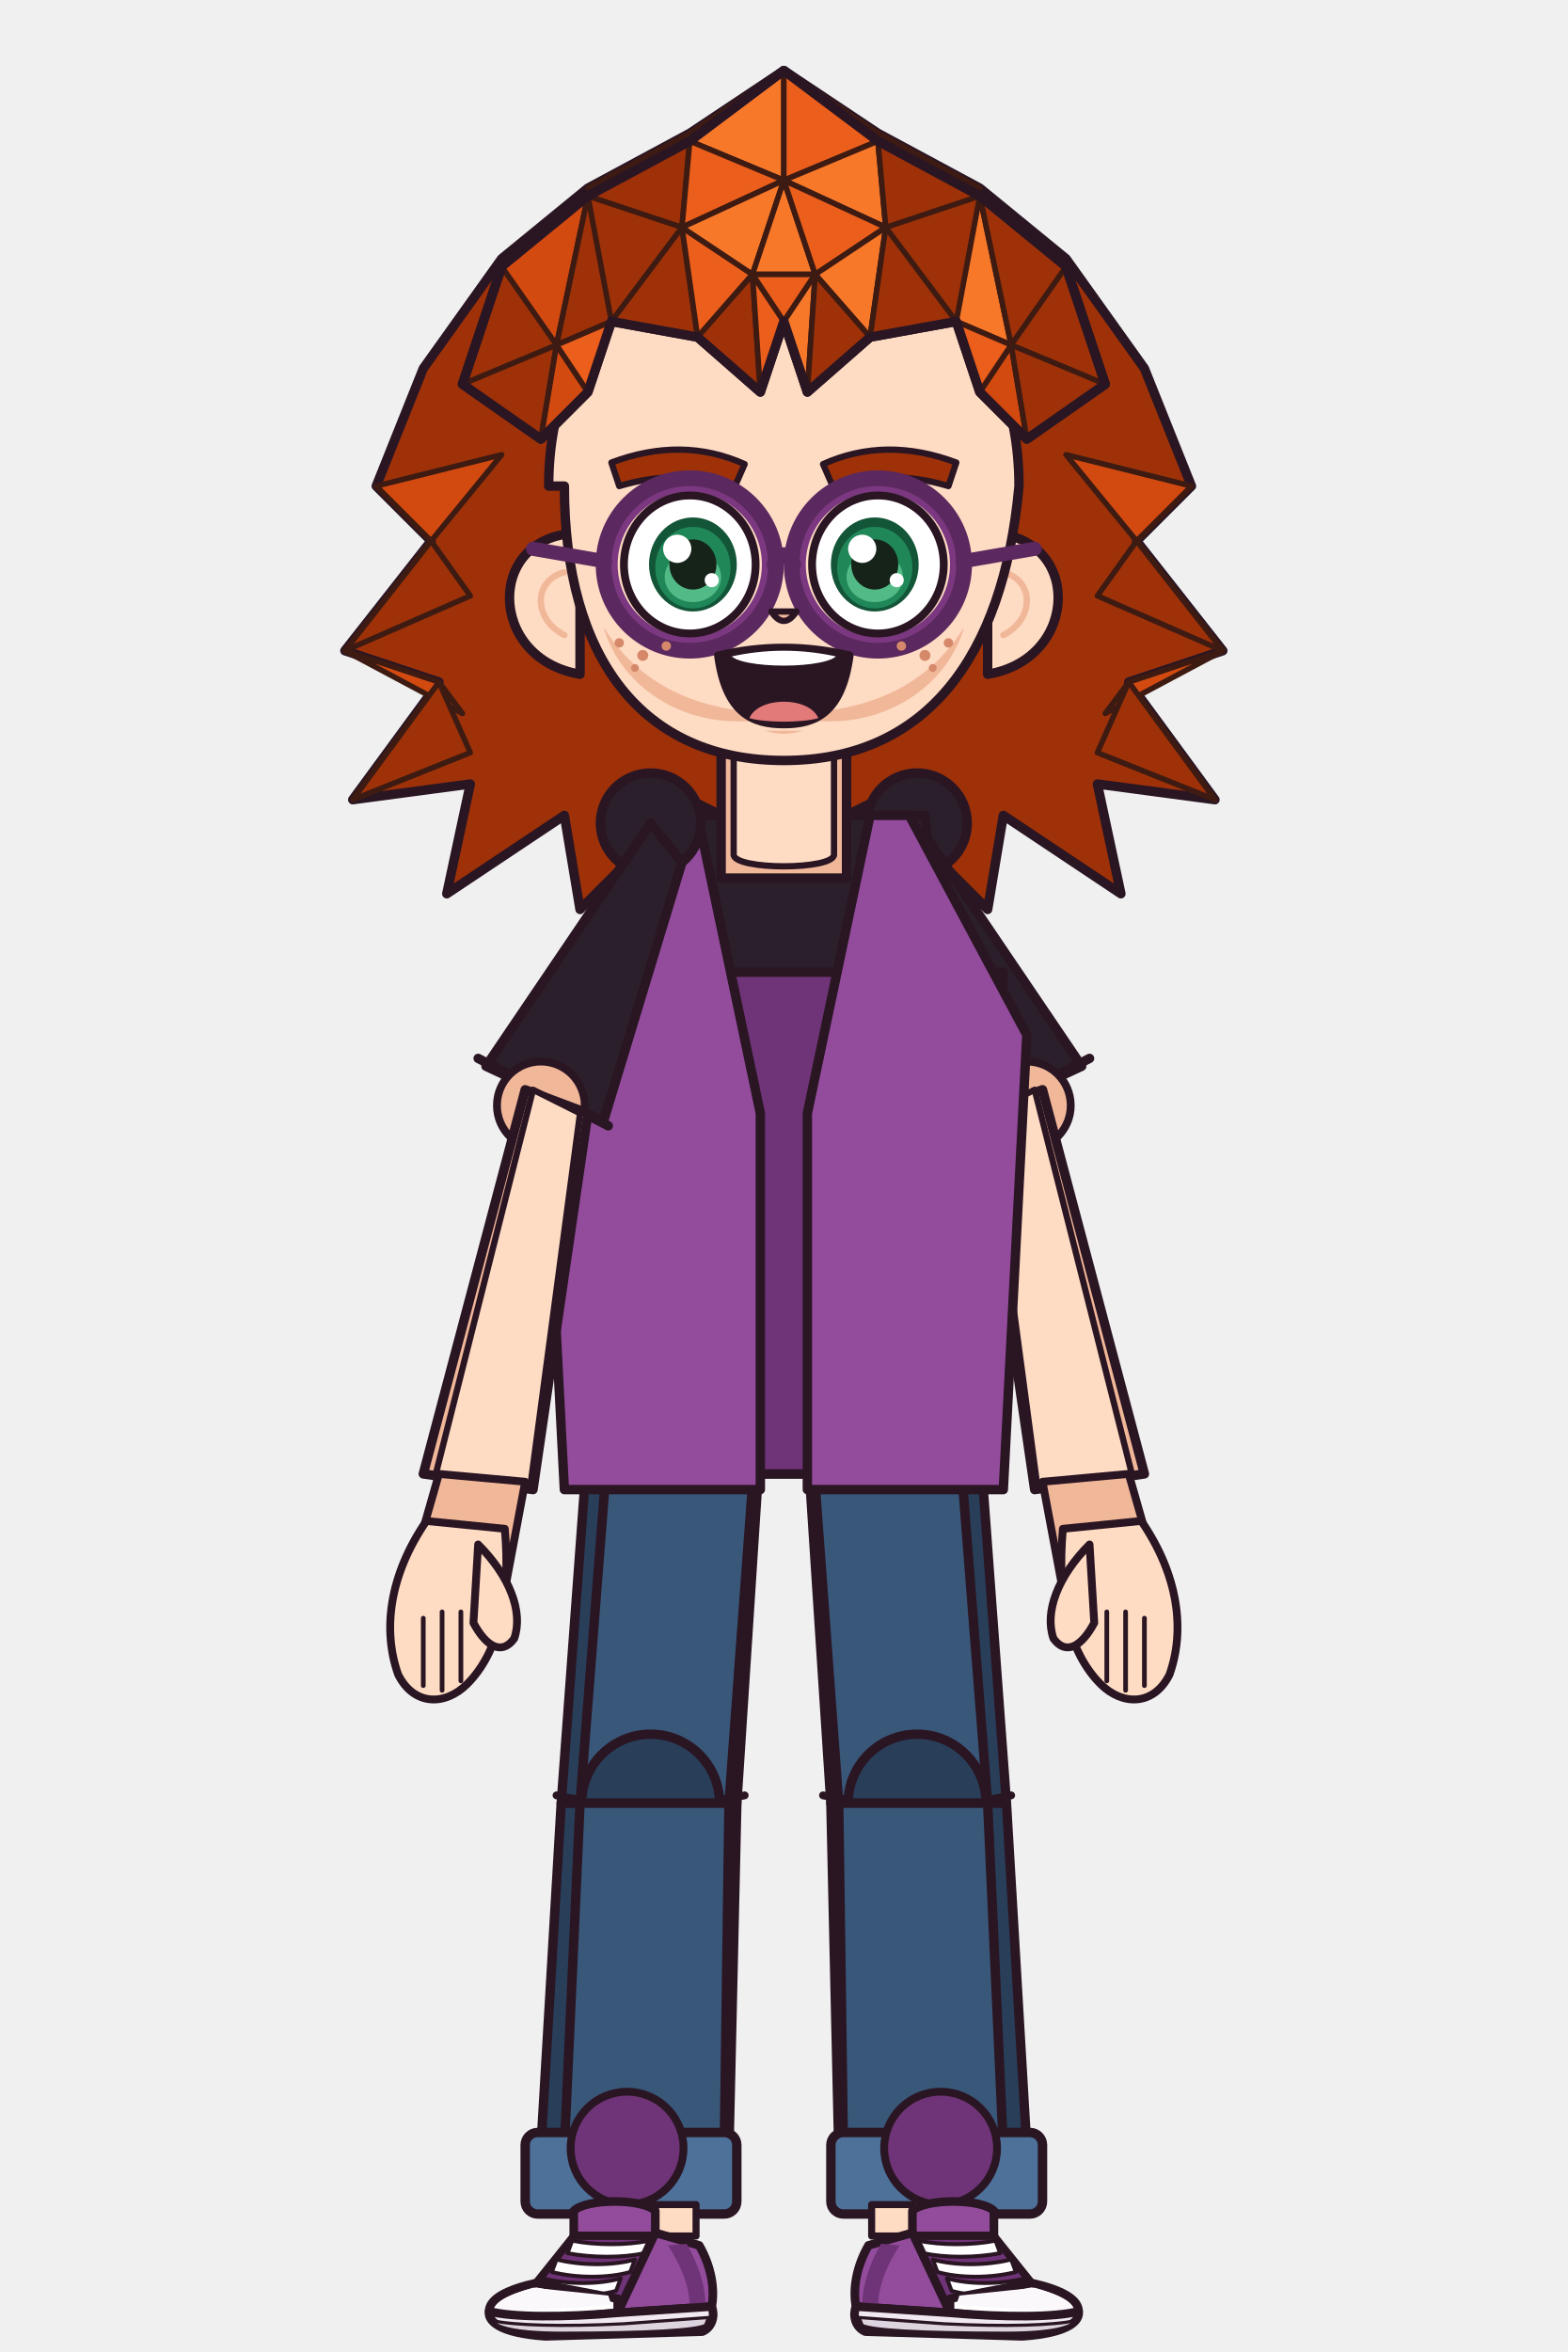
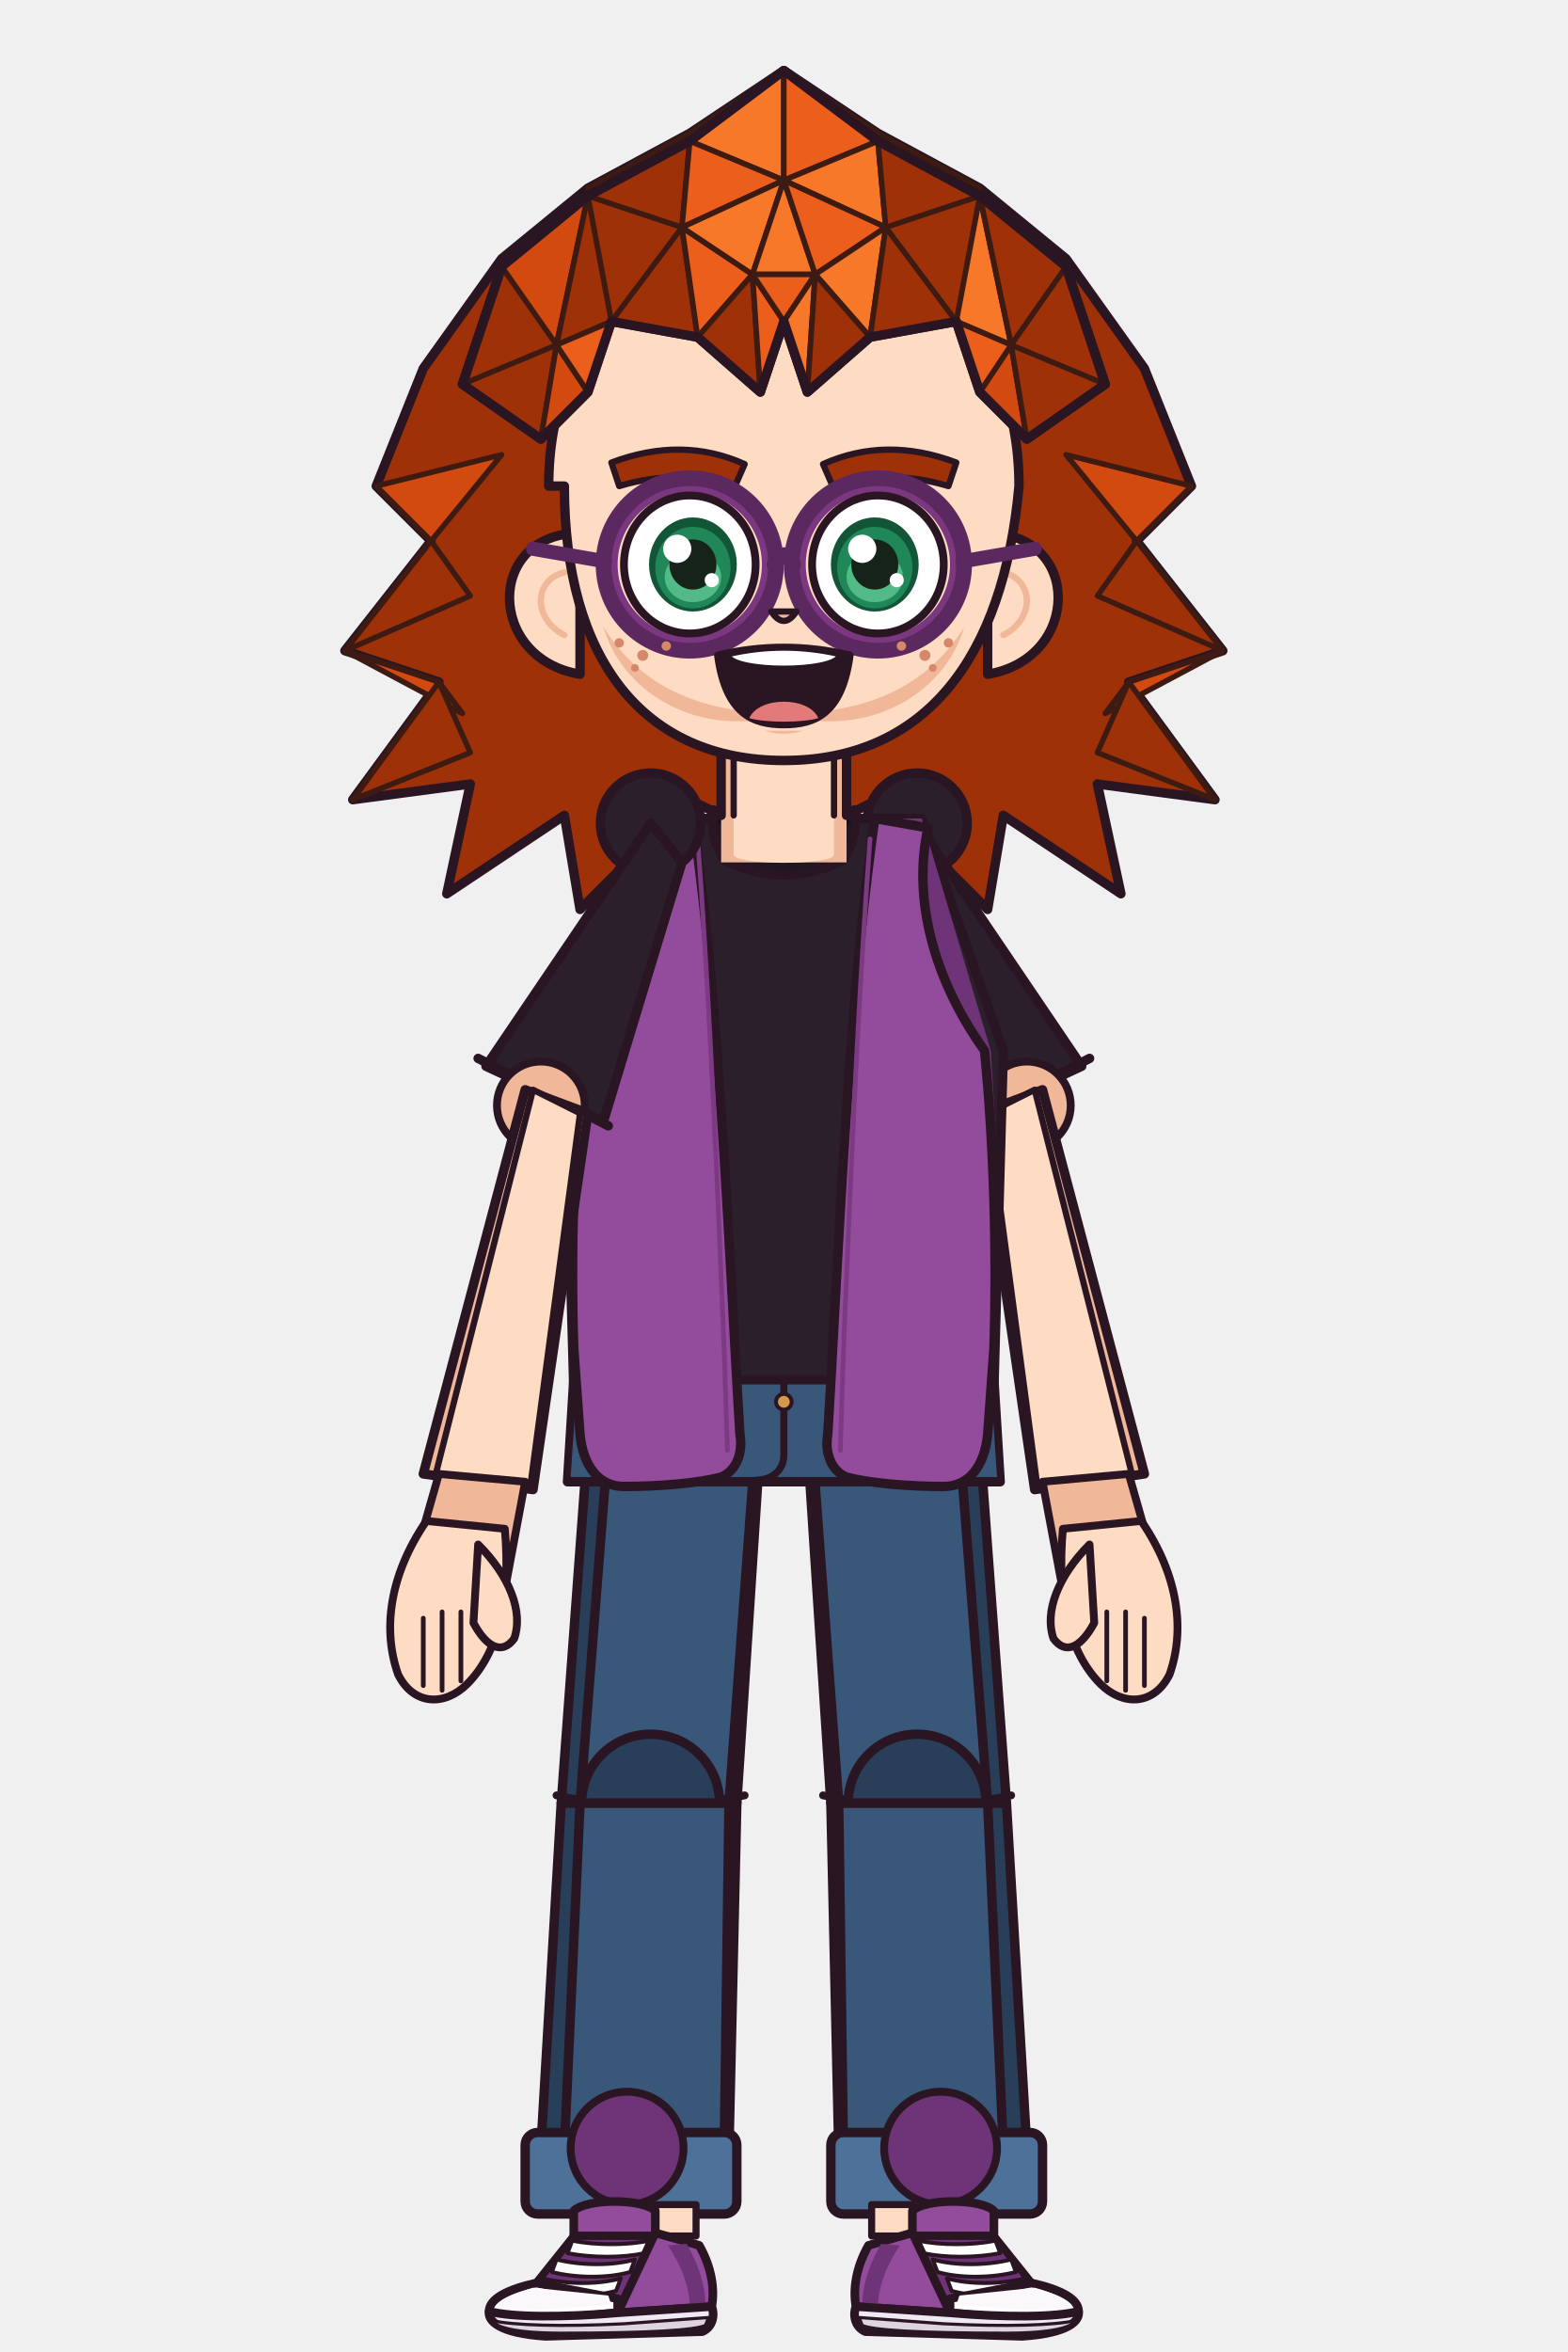
<svg xmlns="http://www.w3.org/2000/svg" viewBox="0 0 1000 1500" width="1000" height="1500">
  <rect width="1000" height="1500" fill="none" />
  <g id="character_root">
    <g id="fk_head_back" transform="rotate(0.0, 500, 520)">
      <g id="layer_head_back">
        <path fill="#9e3108" stroke="#2a1523" stroke-width="6" stroke-linecap="round" stroke-linejoin="round" d="M500 45 L440 85 L375 120 L320 165 L270 235 L240 310 L275 345 L220 415 L280 435 L225 510 L300 500 L285 570 L360 520 L370 580 L440 510 L500 540 L560 510 L630 580 L640 520 L715 570 L700 500 L775 510 L720 435 L780 415 L725 345 L760 310 L730 235 L680 165 L625 120 L560 85 Z" />
        <polygon points="240,310 275,345 320,290" fill="#d34a10" stroke="#3e1b12" stroke-width="3.5" stroke-linejoin="round" />
        <polygon points="275,345 220,415 300,380" fill="#9e3108" stroke="#3e1b12" stroke-width="3.5" stroke-linejoin="round" />
        <polygon points="220,415 280,435 295,455" fill="#d34a10" stroke="#3e1b12" stroke-width="3.5" stroke-linejoin="round" />
        <polygon points="280,435 225,510 300,480" fill="#9e3108" stroke="#3e1b12" stroke-width="3.5" stroke-linejoin="round" />
        <polygon points="760,310 725,345 680,290" fill="#d34a10" stroke="#3e1b12" stroke-width="3.5" stroke-linejoin="round" />
        <polygon points="725,345 780,415 700,380" fill="#9e3108" stroke="#3e1b12" stroke-width="3.5" stroke-linejoin="round" />
        <polygon points="780,415 720,435 705,455" fill="#d34a10" stroke="#3e1b12" stroke-width="3.5" stroke-linejoin="round" />
        <polygon points="720,435 775,510 700,480" fill="#9e3108" stroke="#3e1b12" stroke-width="3.5" stroke-linejoin="round" />
        <polygon points="500,45 440,85 500,140" fill="#eb5e1b" stroke="#3e1b12" stroke-width="3.5" stroke-linejoin="round" />
        <polygon points="500,45 500,140 560,85" fill="#f8782a" stroke="#3e1b12" stroke-width="3.5" stroke-linejoin="round" />
        <polygon points="440,85 375,120 440,165" fill="#9e3108" stroke="#3e1b12" stroke-width="3.5" stroke-linejoin="round" />
        <polygon points="440,85 440,165 500,140" fill="#d34a10" stroke="#3e1b12" stroke-width="3.5" stroke-linejoin="round" />
        <polygon points="560,85 500,140 560,165" fill="#d34a10" stroke="#3e1b12" stroke-width="3.5" stroke-linejoin="round" />
        <polygon points="560,85 625,120 560,165" fill="#9e3108" stroke="#3e1b12" stroke-width="3.5" stroke-linejoin="round" />
      </g>
    </g>
    <g id="fk_leg_r" transform="rotate(0.0, 565, 930)">
      <g id="layer_leg_upper_right">
        <circle cx="565" cy="930" r="48" fill="#293f59" stroke="#2a1523" stroke-width="6" />
        <path fill="#293f59" stroke="#2a1523" stroke-width="6" stroke-linecap="round" stroke-linejoin="round" d="M515 920 L530 1150 L642 1150 L625 920 Z" />
        <path fill="#395779" stroke="#2a1523" stroke-width="6" stroke-linecap="round" stroke-linejoin="round" d="M518 920 L535 1150 L630 1150 L612 920 Z" />
        <path fill="#293f59" stroke="#2a1523" stroke-width="5" stroke-linecap="round" d="M525 1145 Q585 1158 645 1145" />
      </g>
      <g id="fk_leg_lower_r" transform="rotate(0.0, 585, 1150)">
        <g id="layer_leg_lower_right">
          <circle cx="585" cy="1150" r="44" fill="#293f59" stroke="#2a1523" stroke-width="6" />
          <path fill="#293f59" stroke="#2a1523" stroke-width="6" stroke-linecap="round" stroke-linejoin="round" d="M530 1150 L535 1370 L655 1370 L642 1150 Z" />
          <path fill="#395779" stroke="#2a1523" stroke-width="6" stroke-linecap="round" stroke-linejoin="round" d="M535 1150 L538 1370 L640 1370 L630 1150 Z" />
          <rect x="530" y="1360" width="135" height="52" rx="8" fill="#4d7199" stroke="#2a1523" stroke-width="6" />
        </g>
        <g id="fk_shoe_r" transform="rotate(0.0, 600, 1380)">
          <g id="layer_shoe_right">
            <circle cx="600" cy="1370" r="36" fill="#6f3477" stroke="#2a1523" stroke-width="5" />
            <path fill="#fedbc3" stroke="#2a1523" stroke-width="4.5" stroke-linecap="round" stroke-linejoin="round" d="M582 1406 L556 1406 L556 1426 L582 1426 Z" />
            <path fill="#934c9c" stroke="#2a1523" stroke-width="5.5" stroke-linecap="round" stroke-linejoin="round" d="M634 1410 C626 1402 590 1402 582 1410 L582 1426 L634 1426 Z" />
            <path fill="#6f3477" stroke="#2a1523" stroke-width="5" stroke-linecap="round" stroke-linejoin="round" d="M634 1426 L582 1426 L606 1474 L658 1456 Z" />
            <path fill="#ffffff" stroke="#2a1523" stroke-width="2.5" stroke-linejoin="round" d="M635 1429 C620 1432 600 1432 586 1429 L589 1437 C603 1440 622 1440 638 1437 Z" />
            <path fill="#ffffff" stroke="#2a1523" stroke-width="2.5" stroke-linejoin="round" d="M645 1441 C629 1445 609 1445 595 1441 L598 1449 C612 1453 632 1453 648 1449 Z" />
            <path fill="#ffffff" stroke="#2a1523" stroke-width="2.5" stroke-linejoin="round" d="M654 1453 C638 1457 618 1457 604 1453 L607 1461 C621 1465 641 1465 657 1461 Z" />
            <path fill="#934c9c" stroke="#2a1523" stroke-width="5.5" stroke-linecap="round" stroke-linejoin="round" d="M582 1424 L554 1432 C546 1446 544 1460 546 1471 L606 1475 L582 1424 Z" />
            <path fill="#6f3477" d="M562 1431 C554 1445 550 1458 550 1471 L560 1472 C560 1458 566 1444 574 1432 Z" />
            <path fill="#ffffff" stroke="#2a1523" stroke-width="5.5" stroke-linecap="round" stroke-linejoin="round" d="M658 1456 C676 1460 688 1466 688 1474 C688 1478 678 1481 650 1479 L606 1475 L606 1466 Z" />
            <path fill="#fbf8fc" d="M660 1459 C674 1463 684 1468 684 1474 L652 1473 L610 1470 L612 1464 Z" />
            <path fill="#f0e8f2" stroke="#2a1523" stroke-width="5.5" stroke-linecap="round" stroke-linejoin="round" d="M688 1474 C689 1480 682 1488 652 1490 L552 1487 C545 1484 544 1476 546 1471 L606 1475 C640 1478 674 1478 688 1474 Z" />
            <path fill="#ded4e0" stroke="#2a1523" stroke-width="2" stroke-linejoin="round" d="M686 1480 C672 1483 642 1484 602 1482 L548 1478 L550 1483 C556 1486 585 1488 642 1488 C672 1488 684 1484 686 1480 Z" />
          </g>
        </g>
      </g>
    </g>
    <g id="fk_leg_l" transform="rotate(0.0, 435, 930)">
      <g id="layer_leg_upper_left">
        <circle cx="435" cy="930" r="48" fill="#293f59" stroke="#2a1523" stroke-width="6" />
        <path fill="#293f59" stroke="#2a1523" stroke-width="6" stroke-linecap="round" stroke-linejoin="round" d="M375 920 L358 1150 L470 1150 L485 920 Z" />
        <path fill="#395779" stroke="#2a1523" stroke-width="6" stroke-linecap="round" stroke-linejoin="round" d="M388 920 L370 1150 L465 1150 L482 920 Z" />
        <path fill="#293f59" stroke="#2a1523" stroke-width="5" stroke-linecap="round" d="M355 1145 Q415 1158 475 1145" />
      </g>
      <g id="fk_leg_lower_l" transform="rotate(0.0, 415, 1150)">
        <g id="layer_leg_lower_left">
          <circle cx="415" cy="1150" r="44" fill="#293f59" stroke="#2a1523" stroke-width="6" />
          <path fill="#293f59" stroke="#2a1523" stroke-width="6" stroke-linecap="round" stroke-linejoin="round" d="M358 1150 L345 1370 L465 1370 L470 1150 Z" />
          <path fill="#395779" stroke="#2a1523" stroke-width="6" stroke-linecap="round" stroke-linejoin="round" d="M370 1150 L360 1370 L462 1370 L465 1150 Z" />
          <rect x="335" y="1360" width="135" height="52" rx="8" fill="#4d7199" stroke="#2a1523" stroke-width="6" />
        </g>
        <g id="fk_shoe_l" transform="rotate(0.0, 400, 1380)">
          <g id="layer_shoe_left">
            <circle cx="400" cy="1370" r="36" fill="#6f3477" stroke="#2a1523" stroke-width="5" />
            <path fill="#fedbc3" stroke="#2a1523" stroke-width="4.5" stroke-linecap="round" stroke-linejoin="round" d="M418 1406 L444 1406 L444 1426 L418 1426 Z" />
            <path fill="#934c9c" stroke="#2a1523" stroke-width="5.5" stroke-linecap="round" stroke-linejoin="round" d="M366 1410 C374 1402 410 1402 418 1410 L418 1426 L366 1426 Z" />
            <path fill="#6f3477" stroke="#2a1523" stroke-width="5" stroke-linecap="round" stroke-linejoin="round" d="M366 1426 L418 1426 L394 1474 L342 1456 Z" />
            <path fill="#ffffff" stroke="#2a1523" stroke-width="2.5" stroke-linejoin="round" d="M365 1429 C380 1432 400 1432 414 1429 L411 1437 C397 1440 378 1440 362 1437 Z" />
            <path fill="#ffffff" stroke="#2a1523" stroke-width="2.5" stroke-linejoin="round" d="M355 1441 C371 1445 391 1445 405 1441 L402 1449 C388 1453 368 1453 352 1449 Z" />
            <path fill="#ffffff" stroke="#2a1523" stroke-width="2.5" stroke-linejoin="round" d="M346 1453 C362 1457 382 1457 396 1453 L393 1461 C379 1465 359 1465 343 1461 Z" />
            <path fill="#934c9c" stroke="#2a1523" stroke-width="5.5" stroke-linecap="round" stroke-linejoin="round" d="M418 1424 L446 1432 C454 1446 456 1460 454 1471 L394 1475 L418 1424 Z" />
            <path fill="#6f3477" d="M438 1431 C446 1445 450 1458 450 1471 L440 1472 C440 1458 434 1444 426 1432 Z" />
            <path fill="#ffffff" stroke="#2a1523" stroke-width="5.5" stroke-linecap="round" stroke-linejoin="round" d="M342 1456 C324 1460 312 1466 312 1474 C312 1478 322 1481 350 1479 L394 1475 L394 1466 Z" />
            <path fill="#fbf8fc" d="M340 1459 C326 1463 316 1468 316 1474 L348 1473 L390 1470 L388 1464 Z" />
            <path fill="#f0e8f2" stroke="#2a1523" stroke-width="5.5" stroke-linecap="round" stroke-linejoin="round" d="M312 1474 C311 1480 318 1488 348 1490 L448 1487 C455 1484 456 1476 454 1471 L394 1475 C360 1478 326 1478 312 1474 Z" />
            <path fill="#ded4e0" stroke="#2a1523" stroke-width="2" stroke-linejoin="round" d="M314 1480 C328 1483 358 1484 398 1482 L452 1478 L450 1483 C444 1486 415 1488 358 1488 C328 1488 316 1484 314 1480 Z" />
          </g>
        </g>
      </g>
    </g>
    <g id="fk_arm_r" transform="rotate(0.0, 585, 525)">
      <g id="layer_arm_upper_right">
        <circle cx="585" cy="525" r="32" fill="#2b1f2b" stroke="#2a1523" stroke-width="6" />
        <path fill="#2b1f2b" stroke="#2a1523" stroke-width="6" stroke-linecap="round" stroke-linejoin="round" d="M585 525 L690 680 L615 715 L565 550 Z" />
        <path fill="#2b1f2b" stroke="#2a1523" stroke-width="6" stroke-linecap="round" stroke-linejoin="round" d="M695 675 L612 718" />
      </g>
      <g id="fk_arm_lower_r" transform="rotate(0.0, 655, 705)">
        <g id="layer_arm_lower_right">
          <circle cx="655" cy="705" r="28" fill="#f1b799" stroke="#2a1523" stroke-width="5" />
          <path fill="#f1b799" stroke="#2a1523" stroke-width="6" stroke-linecap="round" stroke-linejoin="round" d="M665 695 L730 940 L660 950 L625 710 Z" />
          <path fill="#fedbc3" stroke="#2a1523" stroke-width="4" stroke-linecap="round" stroke-linejoin="round" d="M660 695 L722 940 L662 950 L630 710 Z" />
          <g id="girl_hand_r">
            <path fill="#f1b799" stroke="#2a1523" stroke-width="5" stroke-linecap="round" stroke-linejoin="round" d="M720 940 L740 1010 L680 1025 L665 945 Z" />
            <path fill="#fedbc3" stroke="#2a1523" stroke-width="5" stroke-linecap="round" stroke-linejoin="round" d="M728 970 C752 1005 756 1040 746 1068 C736 1088 716 1088 702 1074 C682 1054 674 1020 678 975 Z" />
            <path fill="#fedbc3" stroke="#2a1523" stroke-width="5" stroke-linecap="round" stroke-linejoin="round" d="M695 985 C675 1005 666 1028 672 1045 C680 1056 690 1050 698 1035 Z" />
            <line x1="730" y1="1075" x2="730" y2="1032" stroke="#2a1523" stroke-width="3" stroke-linecap="round" />
            <line x1="718" y1="1078" x2="718" y2="1028" stroke="#2a1523" stroke-width="3" stroke-linecap="round" />
            <line x1="706" y1="1072" x2="706" y2="1028" stroke="#2a1523" stroke-width="3" stroke-linecap="round" />
          </g>
        </g>
      </g>
    </g>
    <g id="layer_torso">
-       <path fill="#2b1f2b" stroke="#2a1523" stroke-width="6" stroke-linecap="round" stroke-linejoin="round" d="M410 520 L370 940 L630 940 L590 520 Z" />
-       <path fill="#fedbc3" stroke="#2a1523" stroke-width="5" stroke-linecap="round" stroke-linejoin="round" d="M465 520 C475 550 525 550 535 520 Z" />
-       <path fill="#6f3477" stroke="#2a1523" stroke-width="6" stroke-linecap="round" stroke-linejoin="round" d="M360 620 L370 940 L630 940 L640 620 Z" />
-       <path fill="#934c9c" stroke="#2a1523" stroke-width="6" stroke-linecap="round" stroke-linejoin="round" d="M420 520 L345 660 L360 950 L485 950 L485 710 L445 520 Z" />
-       <path fill="#934c9c" stroke="#2a1523" stroke-width="6" stroke-linecap="round" stroke-linejoin="round" d="M580 520 L655 660 L640 950 L515 950 L515 710 L555 520 Z" />
+       <path fill="#fedbc3" stroke="none" d="M465 500 L465 524 Q500 545 535 524 L535 500 Z" />
+       <path fill="#2b1f2b" stroke="#2a1523" stroke-width="6" stroke-linecap="round" stroke-linejoin="round" d="M412 522 L360 670 L366 885 L634 885 L640 670 L588 522 Z" />
+       <path fill="#221622" stroke="#2a1523" stroke-width="5" stroke-linecap="round" stroke-linejoin="round" d="M455 516 Q500 552 545 516 C548 532 542 544 538 549 Q500 568 462 549 C458 544 452 532 455 516 Z" />
+       <path fill="none" stroke="#180f19" stroke-width="2.5" stroke-linecap="round" d="M459 524 Q500 556 541 524" />
+       <path fill="#293f59" stroke="#2a1523" stroke-width="6" stroke-linecap="round" stroke-linejoin="round" d="M366 880 L362 945 L638 945 L634 880 Z" />
+       <path fill="#395779" stroke="none" d="M368 883 L364 942 L636 942 L632 883 Z" />
+       <path fill="none" stroke="#2a1523" stroke-width="4.5" stroke-linecap="round" d="M500 882 L500 928 C500 938 492 944 482 944" />
+       <circle cx="500" cy="894" r="5" fill="#d29a4a" stroke="#2a1523" stroke-width="2.5" />
+       <path fill="none" stroke="#2a1523" stroke-width="4" stroke-linecap="round" d="M395 905 Q415 918 425 942" />
+       <path fill="none" stroke="#2a1523" stroke-width="4" stroke-linecap="round" d="M605 905 Q585 918 575 942" />
+       <path fill="#6f3477" d="M412 522 L368 670 C364 730 362 800 365 860 L368 915 C372 935 380 948 398 948 L460 942 C470 938 474 928 472 915 C468 850 464 760 458 680 L442 522 Z" />
+       <path fill="#6f3477" d="M588 522 L632 670 C636 730 638 800 635 860 L632 915 C628 935 620 948 602 948 L540 942 C530 938 526 928 528 915 C532 850 536 760 542 680 L558 522 Z" />
+       <path fill="#934c9c" stroke="#2a1523" stroke-width="6" stroke-linecap="round" stroke-linejoin="round" d="M442 522 L408 528 C418 572 405 624 372 670 C366 730 364 800 366 860 L370 915 C372 935 382 948 398 948 C420 948 445 946 460 942 C470 938 474 926 472 915 C468 850 464 760 458 680 C454 620 448 565 442 522 Z" />
+       <path fill="none" stroke="#7b3a82" stroke-width="3" stroke-linecap="round" d="M445 535 C451 615 456 715 460 815 C462 855 463 895 464 925" />
+       <path fill="#934c9c" stroke="#2a1523" stroke-width="6" stroke-linecap="round" stroke-linejoin="round" d="M558 522 L592 528 C582 572 595 624 628 670 C634 730 636 800 634 860 L630 915 C628 935 618 948 602 948 C580 948 555 946 540 942 C530 938 526 926 528 915 C532 850 536 760 542 680 C546 620 552 565 558 522 Z" />
+       <path fill="none" stroke="#7b3a82" stroke-width="3" stroke-linecap="round" d="M555 535 C549 615 544 715 540 815 C538 855 537 895 536 925" />
    </g>
    <g id="fk_head_base" transform="rotate(0.0, 500, 520)">
      <g id="layer_head_base">
-         <path fill="#f1b799" stroke="#2a1523" stroke-width="6" stroke-linecap="round" stroke-linejoin="round" d="M460 450 L460 560 L540 560 L540 450 Z" />
-         <path fill="#fedbc3" stroke="#2a1523" stroke-width="4" stroke-linecap="round" stroke-linejoin="round" d="M468 450 L468 545 C468 555 532 555 532 545 L532 450 Z" />
+         <path fill="#f1b799" d="M460 450 L460 550 L540 550 L540 450 Z" />
+         <line x1="460" y1="450" x2="460" y2="520" stroke="#2a1523" stroke-width="6" stroke-linecap="round" />
+         <line x1="540" y1="450" x2="540" y2="520" stroke="#2a1523" stroke-width="6" stroke-linecap="round" />
+         <path fill="#fedbc3" d="M468 450 L468 545 C468 552 532 552 532 545 L532 450 Z" />
+         <line x1="468" y1="450" x2="468" y2="520" stroke="#2a1523" stroke-width="4" stroke-linecap="round" />
+         <line x1="532" y1="450" x2="532" y2="520" stroke="#2a1523" stroke-width="4" stroke-linecap="round" />
        <path fill="#fedbc3" stroke="#2a1523" stroke-width="6" stroke-linecap="round" stroke-linejoin="round" d="M370 340 C310 340 310 420 370 430 Z" />
        <path fill="none" stroke="#f1b799" stroke-width="4" stroke-linecap="round" d="M360 365 C340 370 340 395 360 405" />
        <path fill="#fedbc3" stroke="#2a1523" stroke-width="6" stroke-linecap="round" stroke-linejoin="round" d="M630 340 C690 340 690 420 630 430 Z" />
        <path fill="none" stroke="#f1b799" stroke-width="4" stroke-linecap="round" d="M640 365 C660 370 660 395 640 405" />
        <path fill="#fedbc3" stroke="#2a1523" stroke-width="6" stroke-linecap="round" stroke-linejoin="round" d="M350 310 C350 100 650 100 650 310 C640 420 590 485 500 485 C410 485 360 420 360 310 Z" />
        <path fill="#f1b799" d="M470 460 C430 460 395 435 385 400 C410 440 450 455 500 455 C550 455 590 440 615 400 C605 435 570 460 530 460 Z" />
        <path fill="#9e3108" stroke="#2a1523" stroke-width="4" stroke-linecap="round" stroke-linejoin="round" d="M390 295 Q435 278 475 296 L468 312 Q435 298 395 310 Z" />
        <path fill="#9e3108" stroke="#2a1523" stroke-width="4" stroke-linecap="round" stroke-linejoin="round" d="M610 295 Q565 278 525 296 L532 312 Q565 298 605 310 Z" />
        <circle cx="440" cy="360" r="54" fill="none" stroke="#5b285f" stroke-width="12" stroke-linecap="round" />
        <circle cx="440" cy="360" r="48" fill="none" stroke="#7b3880" stroke-width="4" />
        <circle cx="560" cy="360" r="54" fill="none" stroke="#5b285f" stroke-width="12" stroke-linecap="round" />
        <circle cx="560" cy="360" r="48" fill="none" stroke="#7b3880" stroke-width="4" />
        <path fill="none" stroke="#5b285f" stroke-width="10" stroke-linecap="round" d="M494 360 Q500 348 506 360" />
        <line x1="386" y1="358" x2="340" y2="350" stroke="#5b285f" stroke-width="9" stroke-linecap="round" />
        <line x1="614" y1="358" x2="660" y2="350" stroke="#5b285f" stroke-width="9" stroke-linecap="round" />
        <circle cx="395" cy="410" r="3" fill="#d5896a" />
        <circle cx="410" cy="418" r="3.5" fill="#d5896a" />
        <circle cx="425" cy="412" r="3" fill="#d5896a" />
        <circle cx="405" cy="426" r="2.5" fill="#d5896a" />
        <circle cx="605" cy="410" r="3" fill="#d5896a" />
        <circle cx="590" cy="418" r="3.5" fill="#d5896a" />
        <circle cx="575" cy="412" r="3" fill="#d5896a" />
        <circle cx="595" cy="426" r="2.5" fill="#d5896a" />
        <path fill="#f1b799" stroke="#2a1523" stroke-width="4" stroke-linecap="round" stroke-linejoin="round" d="M492 390 Q500 402 508 390 Z" />
        <path fill="#9e3108" stroke="#2a1523" stroke-width="6" stroke-linecap="round" stroke-linejoin="round" d="M500 45 L440 90 L375 125 L320 170 L295 245 L345 280 L375 250 L390 205 L445 215 L485 250 L500 205 L515 250 L555 215 L610 205 L625 250 L655 280 L705 245 L680 170 L625 125 L560 90 Z" />
        <polygon points="500,45 440,90 500,115" fill="#f8782a" stroke="#3e1b12" stroke-width="3.5" stroke-linejoin="round" />
        <polygon points="500,45 500,115 560,90" fill="#eb5e1b" stroke="#3e1b12" stroke-width="3.5" stroke-linejoin="round" />
        <polygon points="440,90 375,125 435,145" fill="#9e3108" stroke="#3e1b12" stroke-width="3.5" stroke-linejoin="round" />
        <polygon points="440,90 435,145 500,115" fill="#eb5e1b" stroke="#3e1b12" stroke-width="3.5" stroke-linejoin="round" />
        <polygon points="560,90 500,115 565,145" fill="#f8782a" stroke="#3e1b12" stroke-width="3.5" stroke-linejoin="round" />
        <polygon points="560,90 625,125 565,145" fill="#9e3108" stroke="#3e1b12" stroke-width="3.5" stroke-linejoin="round" />
        <polygon points="435,145 390,205 445,215" fill="#9e3108" stroke="#3e1b12" stroke-width="3.5" stroke-linejoin="round" />
        <polygon points="435,145 445,215 480,175" fill="#eb5e1b" stroke="#3e1b12" stroke-width="3.5" stroke-linejoin="round" />
        <polygon points="500,115 435,145 480,175" fill="#f8782a" stroke="#3e1b12" stroke-width="3.5" stroke-linejoin="round" />
        <polygon points="500,115 480,175 520,175" fill="#f8782a" stroke="#3e1b12" stroke-width="3.5" stroke-linejoin="round" />
        <polygon points="500,115 520,175 565,145" fill="#eb5e1b" stroke="#3e1b12" stroke-width="3.5" stroke-linejoin="round" />
        <polygon points="565,145 520,175 555,215" fill="#f8782a" stroke="#3e1b12" stroke-width="3.5" stroke-linejoin="round" />
        <polygon points="565,145 555,215 610,205" fill="#9e3108" stroke="#3e1b12" stroke-width="3.5" stroke-linejoin="round" />
        <polygon points="480,175 445,215 485,250" fill="#9e3108" stroke="#3e1b12" stroke-width="3.5" stroke-linejoin="round" />
        <polygon points="480,175 485,250 500,205" fill="#eb5e1b" stroke="#3e1b12" stroke-width="3.5" stroke-linejoin="round" />
        <polygon points="480,175 520,175 500,205" fill="#eb5e1b" stroke="#3e1b12" stroke-width="3.5" stroke-linejoin="round" />
        <polygon points="520,175 500,205 515,250" fill="#f8782a" stroke="#3e1b12" stroke-width="3.5" stroke-linejoin="round" />
        <polygon points="520,175 515,250 555,215" fill="#9e3108" stroke="#3e1b12" stroke-width="3.5" stroke-linejoin="round" />
        <polygon points="375,125 320,170 355,220" fill="#d34a10" stroke="#3e1b12" stroke-width="3.5" stroke-linejoin="round" />
        <polygon points="375,125 355,220 390,205" fill="#9e3108" stroke="#3e1b12" stroke-width="3.5" stroke-linejoin="round" />
        <polygon points="355,220 295,245 345,280" fill="#9e3108" stroke="#3e1b12" stroke-width="3.5" stroke-linejoin="round" />
        <polygon points="355,220 345,280 375,250" fill="#d34a10" stroke="#3e1b12" stroke-width="3.5" stroke-linejoin="round" />
        <polygon points="355,220 375,250 390,205" fill="#eb5e1b" stroke="#3e1b12" stroke-width="3.5" stroke-linejoin="round" />
        <polygon points="625,125 610,205 645,220" fill="#f8782a" stroke="#3e1b12" stroke-width="3.5" stroke-linejoin="round" />
        <polygon points="625,125 645,220 680,170" fill="#9e3108" stroke="#3e1b12" stroke-width="3.5" stroke-linejoin="round" />
        <polygon points="645,220 625,250 655,280" fill="#d34a10" stroke="#3e1b12" stroke-width="3.5" stroke-linejoin="round" />
        <polygon points="645,220 610,205 625,250" fill="#eb5e1b" stroke="#3e1b12" stroke-width="3.5" stroke-linejoin="round" />
        <polygon points="645,220 655,280 705,245" fill="#9e3108" stroke="#3e1b12" stroke-width="3.5" stroke-linejoin="round" />
        <path fill="none" stroke="#2a1523" stroke-width="6" stroke-linecap="round" stroke-linejoin="round" d="M500 45 L440 90 L375 125 L320 170 L295 245 L345 280 L375 250 L390 205 L445 215 L485 250 L500 205 L515 250 L555 215 L610 205 L625 250 L655 280 L705 245 L680 170 L625 125 L560 90 Z" />
      </g>
      <g id="layer_eyes_open">
        <ellipse cx="440" cy="360" rx="42" ry="44" fill="#ffffff" stroke="#2a1523" stroke-width="5" />
        <ellipse cx="442" cy="360" rx="28" ry="30" fill="#135537" />
        <ellipse cx="442" cy="362" rx="24" ry="26" fill="#208759" />
        <ellipse cx="442" cy="368" rx="18" ry="16" fill="#51ba86" />
        <ellipse cx="442" cy="360" rx="15" ry="16" fill="#162319" />
        <circle cx="432" cy="350" r="9" fill="#ffffff" />
        <circle cx="454" cy="370" r="4.5" fill="#ffffff" />
        <ellipse cx="560" cy="360" rx="42" ry="44" fill="#ffffff" stroke="#2a1523" stroke-width="5" />
        <ellipse cx="558" cy="360" rx="28" ry="30" fill="#135537" />
        <ellipse cx="558" cy="362" rx="24" ry="26" fill="#208759" />
        <ellipse cx="558" cy="368" rx="18" ry="16" fill="#51ba86" />
        <ellipse cx="558" cy="360" rx="15" ry="16" fill="#162319" />
        <circle cx="550" cy="350" r="9" fill="#ffffff" />
        <circle cx="572" cy="370" r="4.5" fill="#ffffff" />
      </g>
      <g id="layer_mouth_open_smile">
        <path fill="#2a1523" stroke="#2a1523" stroke-width="5" stroke-linecap="round" stroke-linejoin="round" d="M458 418 Q500 408 542 418 C537 455 520 462 500 462 C480 462 463 455 458 418 Z" />
        <path fill="#ffffff" stroke="#2a1523" stroke-width="2" d="M465 418 Q500 410 535 418 C530 428 470 428 465 418 Z" />
        <path fill="#e27a7a" d="M478 458 C484 444 516 444 522 458 C512 461 488 461 478 458 Z" />
        <path fill="#f1b799" d="M488 466 Q500 470 512 466 Z" />
      </g>
    </g>
    <g id="fk_arm_l" transform="rotate(0.0, 415, 525)">
      <g id="layer_arm_upper_left">
        <circle cx="415" cy="525" r="32" fill="#2b1f2b" stroke="#2a1523" stroke-width="6" />
        <path fill="#2b1f2b" stroke="#2a1523" stroke-width="6" stroke-linecap="round" stroke-linejoin="round" d="M415 525 L310 680 L385 715 L435 550 Z" />
        <path fill="#2b1f2b" stroke="#2a1523" stroke-width="6" stroke-linecap="round" stroke-linejoin="round" d="M305 675 L388 718" />
      </g>
      <g id="fk_arm_lower_l" transform="rotate(0.0, 345, 705)">
        <g id="layer_arm_lower_left">
          <circle cx="345" cy="705" r="28" fill="#f1b799" stroke="#2a1523" stroke-width="5" />
          <path fill="#f1b799" stroke="#2a1523" stroke-width="6" stroke-linecap="round" stroke-linejoin="round" d="M335 695 L270 940 L340 950 L375 710 Z" />
          <path fill="#fedbc3" stroke="#2a1523" stroke-width="4" stroke-linecap="round" stroke-linejoin="round" d="M340 695 L278 940 L338 950 L370 710 Z" />
          <g id="girl_hand_l">
            <path fill="#f1b799" stroke="#2a1523" stroke-width="5" stroke-linecap="round" stroke-linejoin="round" d="M280 940 L260 1010 L320 1025 L335 945 Z" />
            <path fill="#fedbc3" stroke="#2a1523" stroke-width="5" stroke-linecap="round" stroke-linejoin="round" d="M272 970 C248 1005 244 1040 254 1068 C264 1088 284 1088 298 1074 C318 1054 326 1020 322 975 Z" />
            <path fill="#fedbc3" stroke="#2a1523" stroke-width="5" stroke-linecap="round" stroke-linejoin="round" d="M305 985 C325 1005 334 1028 328 1045 C320 1056 310 1050 302 1035 Z" />
            <line x1="270" y1="1075" x2="270" y2="1032" stroke="#2a1523" stroke-width="3" stroke-linecap="round" />
            <line x1="282" y1="1078" x2="282" y2="1028" stroke="#2a1523" stroke-width="3" stroke-linecap="round" />
            <line x1="294" y1="1072" x2="294" y2="1028" stroke="#2a1523" stroke-width="3" stroke-linecap="round" />
          </g>
        </g>
      </g>
    </g>
  </g>
</svg>
